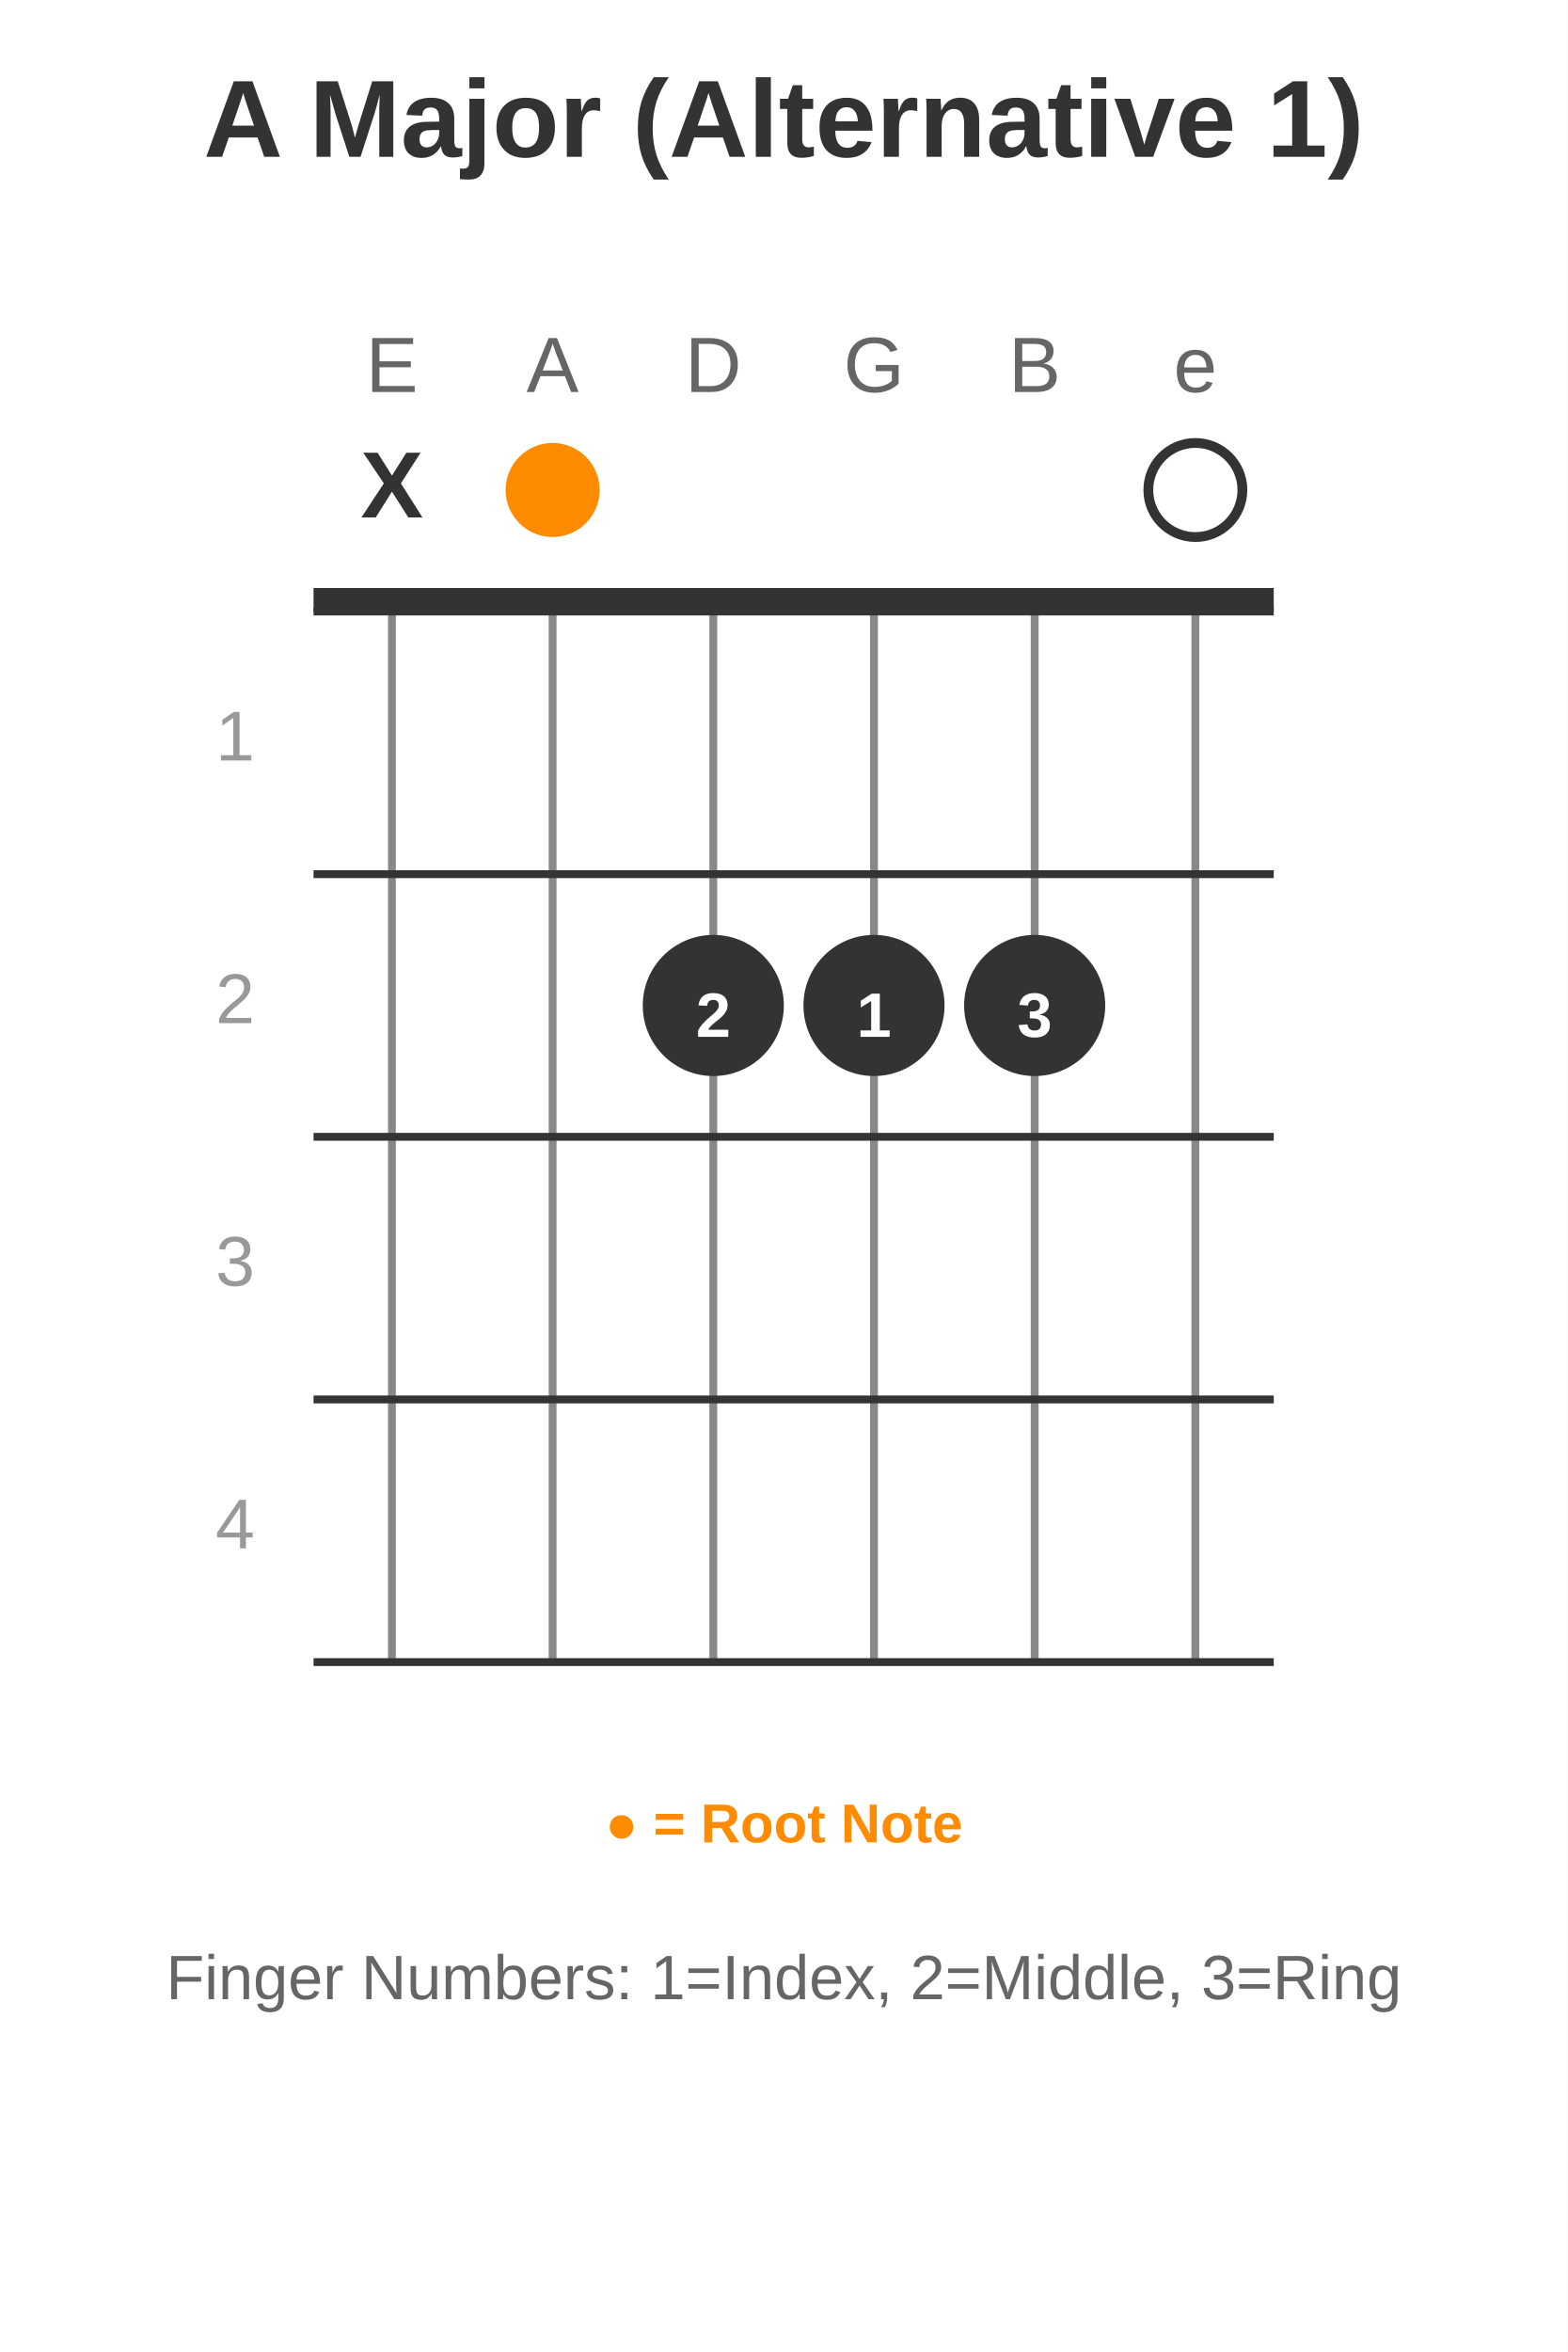
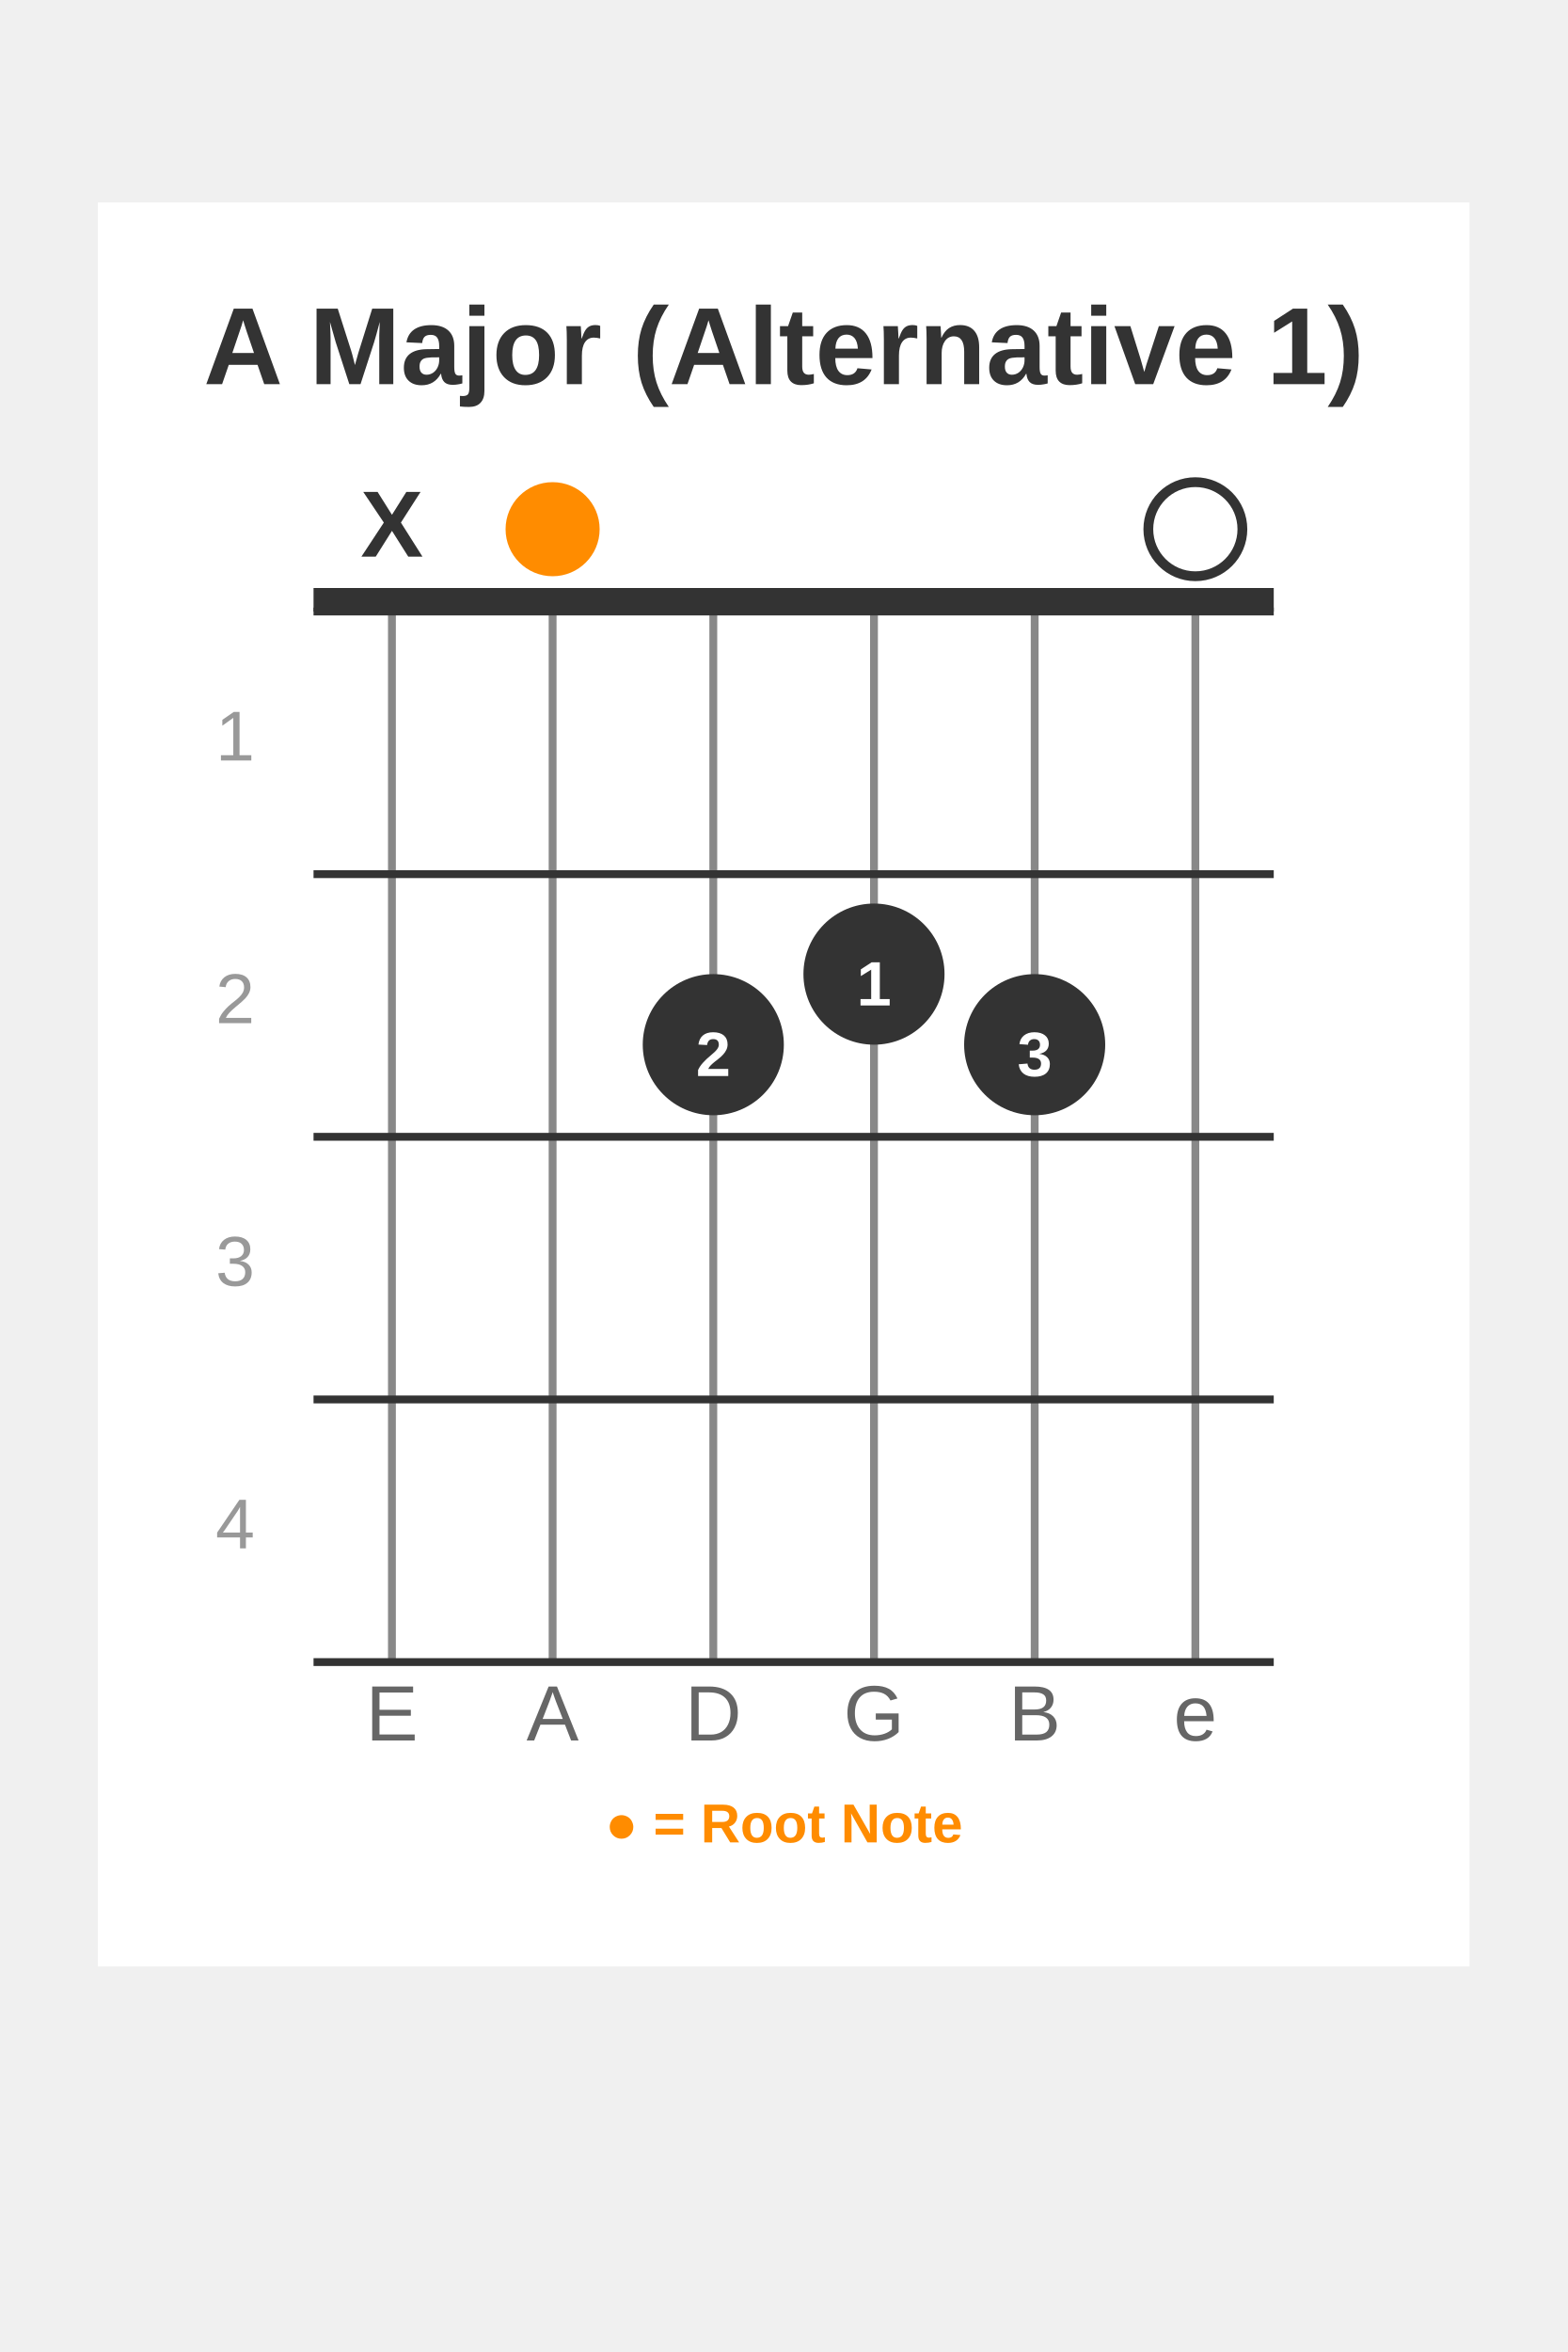
- <svg xmlns="http://www.w3.org/2000/svg" width="400" height="600">
-   <rect width="400" height="600" fill="white" />
-   <text x="200" y="40" font-family="Arial, sans-serif" font-size="28" font-weight="bold" text-anchor="middle" fill="#333">A Major (Alternative 1)</text>
-   <text x="100" y="100" font-family="Arial, sans-serif" font-size="20" text-anchor="middle" fill="#666">E</text>
-   <text x="141" y="100" font-family="Arial, sans-serif" font-size="20" text-anchor="middle" fill="#666">A</text>
-   <text x="182" y="100" font-family="Arial, sans-serif" font-size="20" text-anchor="middle" fill="#666">D</text>
-   <text x="223" y="100" font-family="Arial, sans-serif" font-size="20" text-anchor="middle" fill="#666">G</text>
-   <text x="264" y="100" font-family="Arial, sans-serif" font-size="20" text-anchor="middle" fill="#666">B</text>
-   <text x="305" y="100" font-family="Arial, sans-serif" font-size="20" text-anchor="middle" fill="#666">e</text>
-   <text x="100" y="132" font-family="Arial, sans-serif" font-size="24" font-weight="bold" text-anchor="middle" fill="#333">X</text>
-   <circle cx="141" cy="125" r="12" fill="#FF8C00" />
-   <circle cx="305" cy="125" r="12" fill="none" stroke="#333" stroke-width="2.5" />
-   <rect x="80" y="150" width="245" height="6" fill="#333" />
-   <line x1="100" y1="156" x2="100" y2="424" stroke="#888" stroke-width="2" />
-   <line x1="141" y1="156" x2="141" y2="424" stroke="#888" stroke-width="2" />
-   <line x1="182" y1="156" x2="182" y2="424" stroke="#888" stroke-width="2" />
-   <line x1="223" y1="156" x2="223" y2="424" stroke="#888" stroke-width="2" />
-   <line x1="264" y1="156" x2="264" y2="424" stroke="#888" stroke-width="2" />
-   <line x1="305" y1="156" x2="305" y2="424" stroke="#888" stroke-width="2" />
-   <line x1="80" y1="156" x2="325" y2="156" stroke="#333" stroke-width="2" />
-   <line x1="80" y1="223" x2="325" y2="223" stroke="#333" stroke-width="2" />
-   <line x1="80" y1="290" x2="325" y2="290" stroke="#333" stroke-width="2" />
-   <line x1="80" y1="357" x2="325" y2="357" stroke="#333" stroke-width="2" />
-   <line x1="80" y1="424" x2="325" y2="424" stroke="#333" stroke-width="2" />
-   <text x="60" y="194" font-family="Arial, sans-serif" font-size="18" text-anchor="middle" fill="#999">1</text>
-   <text x="60" y="261" font-family="Arial, sans-serif" font-size="18" text-anchor="middle" fill="#999">2</text>
-   <text x="60" y="328" font-family="Arial, sans-serif" font-size="18" text-anchor="middle" fill="#999">3</text>
-   <text x="60" y="395" font-family="Arial, sans-serif" font-size="18" text-anchor="middle" fill="#999">4</text>
-   <circle cx="182" cy="256.5" r="18" fill="#333" />
-   <text x="182" y="264.5" font-family="Arial, sans-serif" font-size="16" font-weight="bold" text-anchor="middle" fill="white">2</text>
-   <circle cx="223" cy="256.5" r="18" fill="#333" />
-   <text x="223" y="264.5" font-family="Arial, sans-serif" font-size="16" font-weight="bold" text-anchor="middle" fill="white">1</text>
-   <circle cx="264" cy="256.5" r="18" fill="#333" />
-   <text x="264" y="264.5" font-family="Arial, sans-serif" font-size="16" font-weight="bold" text-anchor="middle" fill="white">3</text>
-   <text x="200" y="470" font-family="Arial, sans-serif" font-size="14" text-anchor="middle" fill="#FF8C00" font-weight="bold">● = Root Note</text>
-   <text x="200" y="510" font-family="Arial, sans-serif" font-size="16" text-anchor="middle" fill="#666">Finger Numbers: 1=Index, 2=Middle, 3=Ring</text>
+ <svg xmlns="http://www.w3.org/2000/svg" width="400" height="600" version="1.1" id="svg27">
+   <defs id="defs27" />
+   <rect width="350" height="450" fill="#ffffff" id="rect1" x="24.964" y="51.65" />
+   <text x="200" y="98" font-family="Arial, sans-serif" font-size="28px" font-weight="bold" text-anchor="middle" fill="#333333" id="text1">A Major (Alternative 1)</text>
+   <text x="100" y="444" font-family="Arial, sans-serif" font-size="20px" text-anchor="middle" fill="#666666" id="text2">E</text>
+   <text x="141" y="444" font-family="Arial, sans-serif" font-size="20px" text-anchor="middle" fill="#666666" id="text3">A</text>
+   <text x="182" y="444" font-family="Arial, sans-serif" font-size="20px" text-anchor="middle" fill="#666666" id="text4">D</text>
+   <text x="223" y="444" font-family="Arial, sans-serif" font-size="20px" text-anchor="middle" fill="#666666" id="text5">G</text>
+   <text x="264" y="444" font-family="Arial, sans-serif" font-size="20px" text-anchor="middle" fill="#666666" id="text6">B</text>
+   <text x="305" y="444" font-family="Arial, sans-serif" font-size="20px" text-anchor="middle" fill="#666666" id="text7">e</text>
+   <text x="100" y="142" font-family="Arial, sans-serif" font-size="24px" font-weight="bold" text-anchor="middle" fill="#333333" id="text8">X</text>
+   <circle cx="141" cy="135" r="12" fill="#ff8c00" id="circle8" />
+   <circle cx="305" cy="135" r="12" fill="none" stroke="#333333" stroke-width="2.5" id="circle9" />
+   <rect x="80" y="150" width="245" height="6" fill="#333" id="rect9" />
+   <line x1="100" y1="156" x2="100" y2="424" stroke="#888" stroke-width="2" id="line9" />
+   <line x1="141" y1="156" x2="141" y2="424" stroke="#888" stroke-width="2" id="line10" />
+   <line x1="182" y1="156" x2="182" y2="424" stroke="#888" stroke-width="2" id="line11" />
+   <line x1="223" y1="156" x2="223" y2="424" stroke="#888" stroke-width="2" id="line12" />
+   <line x1="264" y1="156" x2="264" y2="424" stroke="#888" stroke-width="2" id="line13" />
+   <line x1="305" y1="156" x2="305" y2="424" stroke="#888" stroke-width="2" id="line14" />
+   <line x1="80" y1="156" x2="325" y2="156" stroke="#333" stroke-width="2" id="line15" />
+   <line x1="80" y1="223" x2="325" y2="223" stroke="#333" stroke-width="2" id="line16" />
+   <line x1="80" y1="290" x2="325" y2="290" stroke="#333" stroke-width="2" id="line17" />
+   <line x1="80" y1="357" x2="325" y2="357" stroke="#333" stroke-width="2" id="line18" />
+   <line x1="80" y1="424" x2="325" y2="424" stroke="#333" stroke-width="2" id="line19" />
+   <text x="60" y="194" font-family="Arial, sans-serif" font-size="18" text-anchor="middle" fill="#999" id="text19">1</text>
+   <text x="60" y="261" font-family="Arial, sans-serif" font-size="18" text-anchor="middle" fill="#999" id="text20">2</text>
+   <text x="60" y="328" font-family="Arial, sans-serif" font-size="18" text-anchor="middle" fill="#999" id="text21">3</text>
+   <text x="60" y="395" font-family="Arial, sans-serif" font-size="18" text-anchor="middle" fill="#999" id="text22">4</text>
+   <circle cx="182" cy="266.5" r="18" fill="#333333" id="circle22" />
+   <text x="182" y="274.5" font-family="Arial, sans-serif" font-size="16px" font-weight="bold" text-anchor="middle" fill="#ffffff" id="text23">2</text>
+   <circle cx="223" cy="248.5" r="18" fill="#333333" id="circle23" />
+   <text x="223" y="256.5" font-family="Arial, sans-serif" font-size="16px" font-weight="bold" text-anchor="middle" fill="#ffffff" id="text24">1</text>
+   <circle cx="264" cy="266.5" r="18" fill="#333333" id="circle24" />
+   <text x="264" y="274.5" font-family="Arial, sans-serif" font-size="16px" font-weight="bold" text-anchor="middle" fill="#ffffff" id="text25">3</text>
+   <text x="200" y="470" font-family="Arial, sans-serif" font-size="14" text-anchor="middle" fill="#FF8C00" font-weight="bold" id="text26">● = Root Note</text>
</svg>
